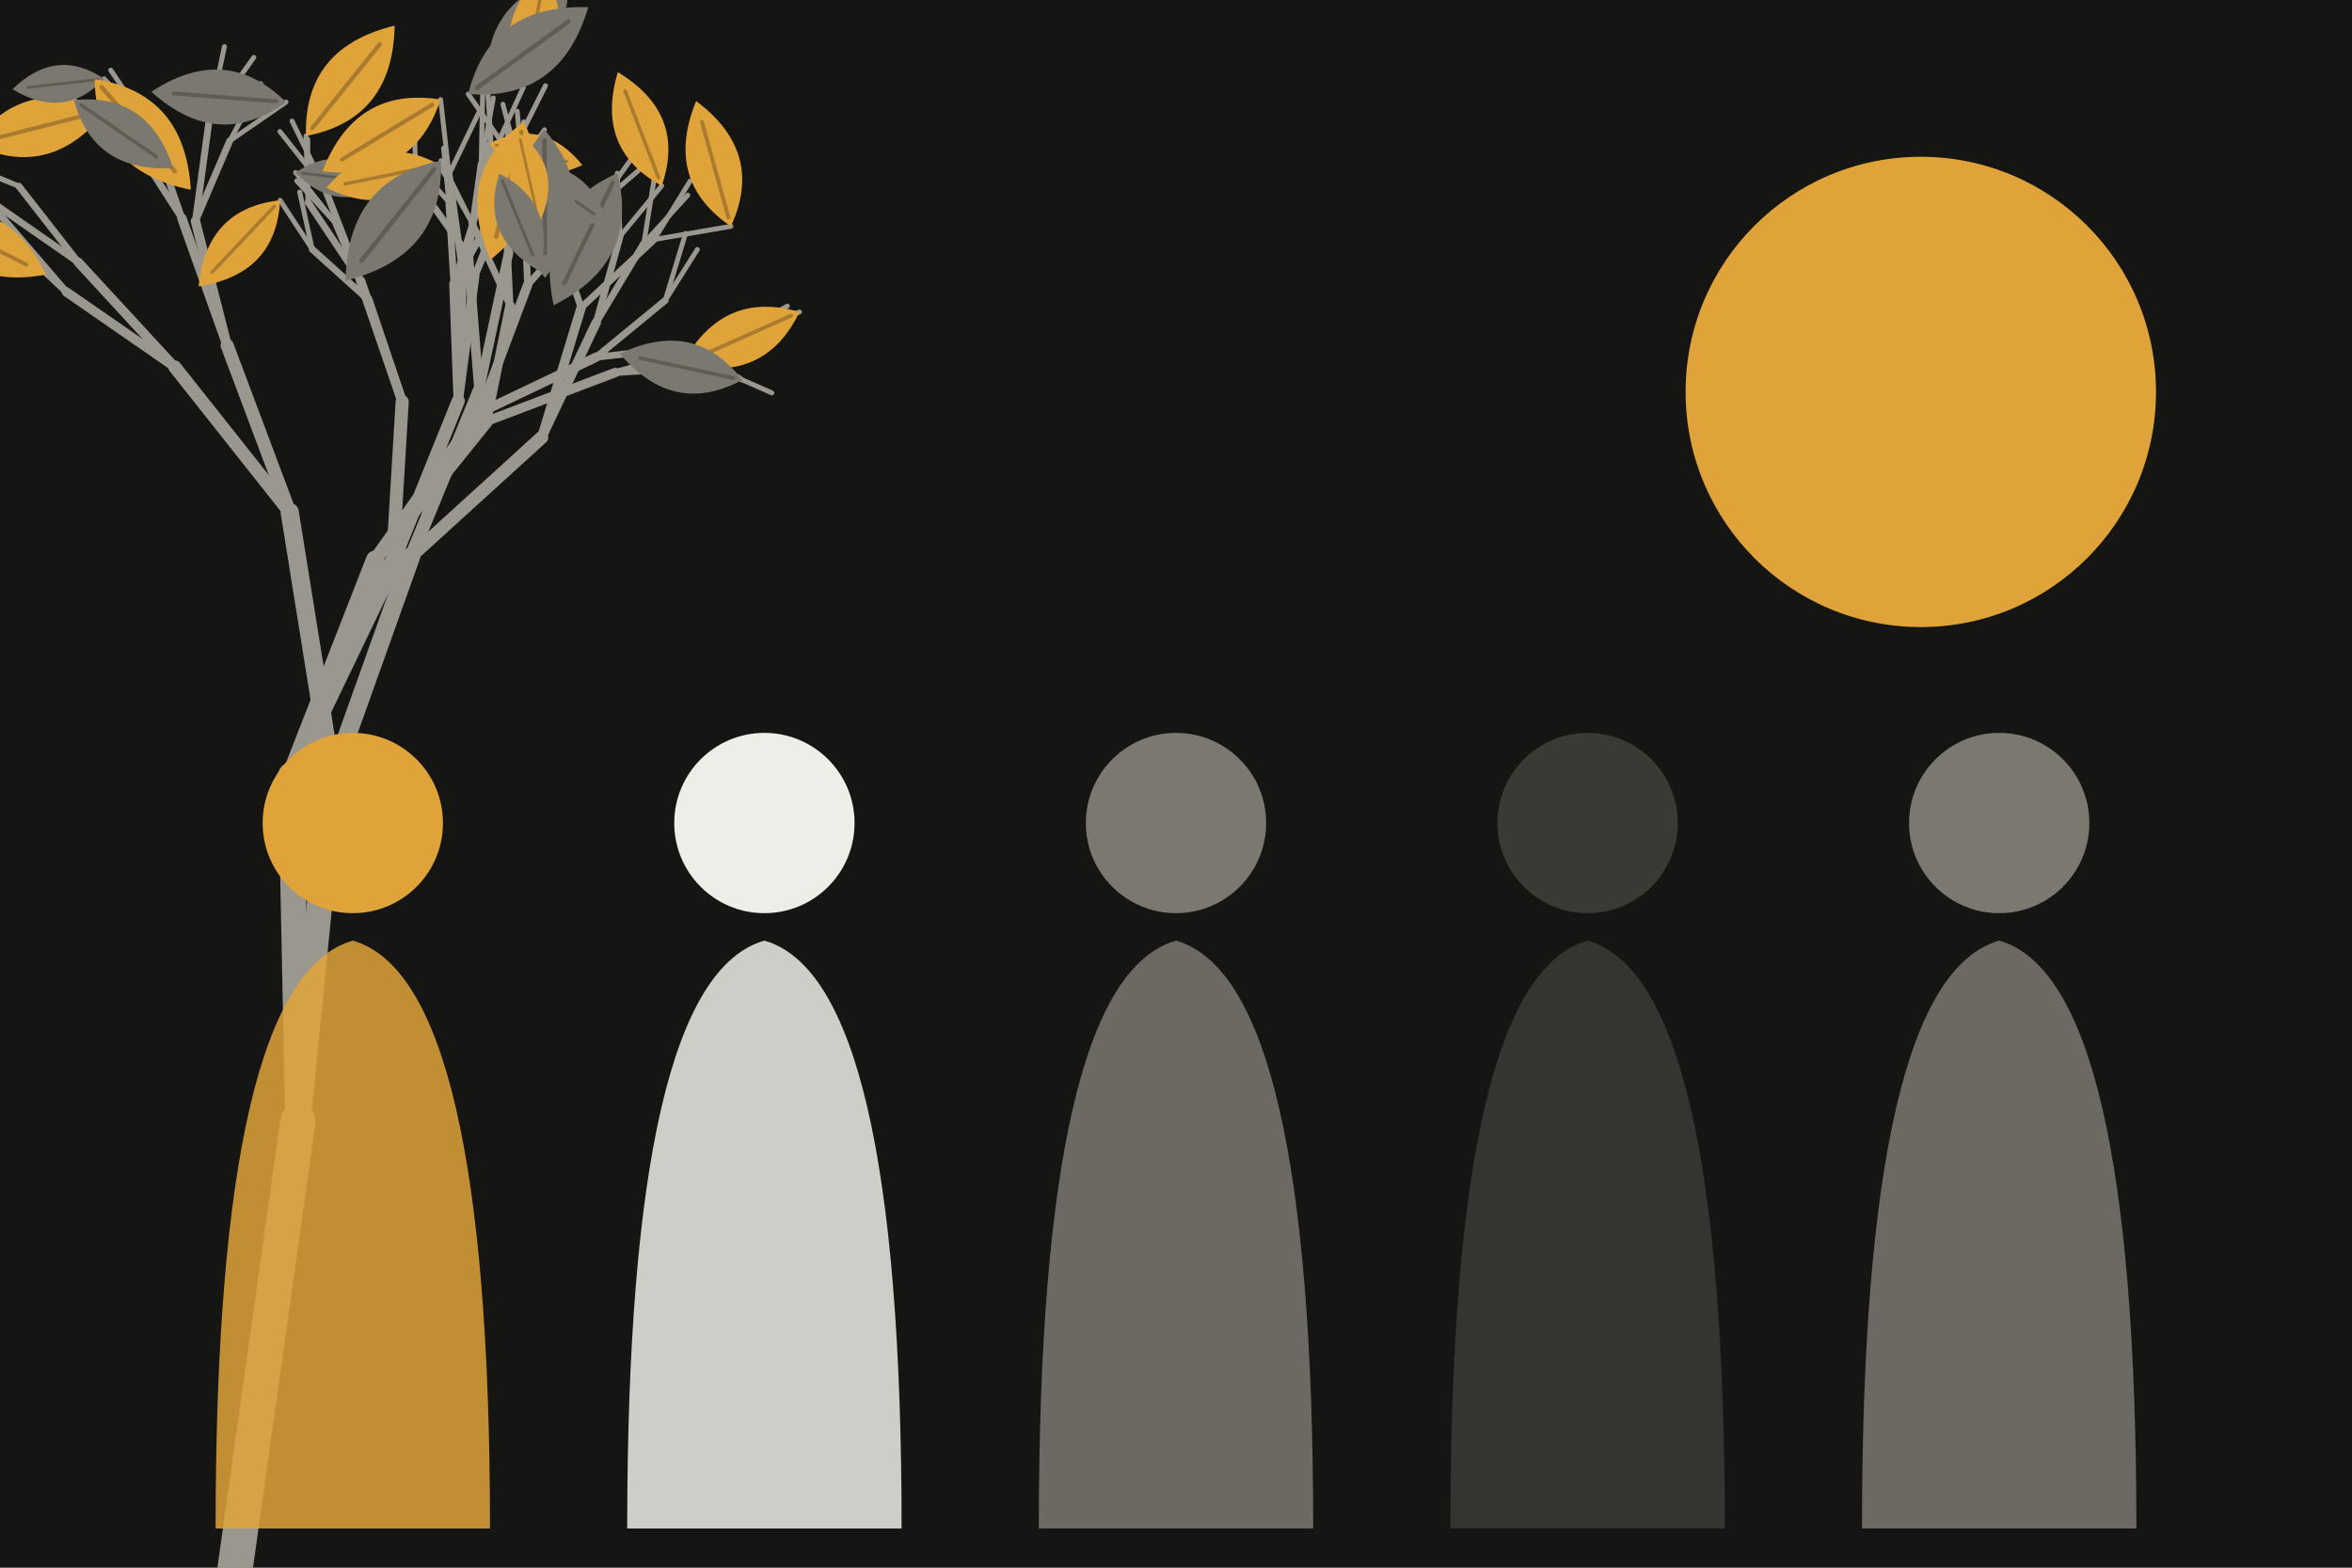
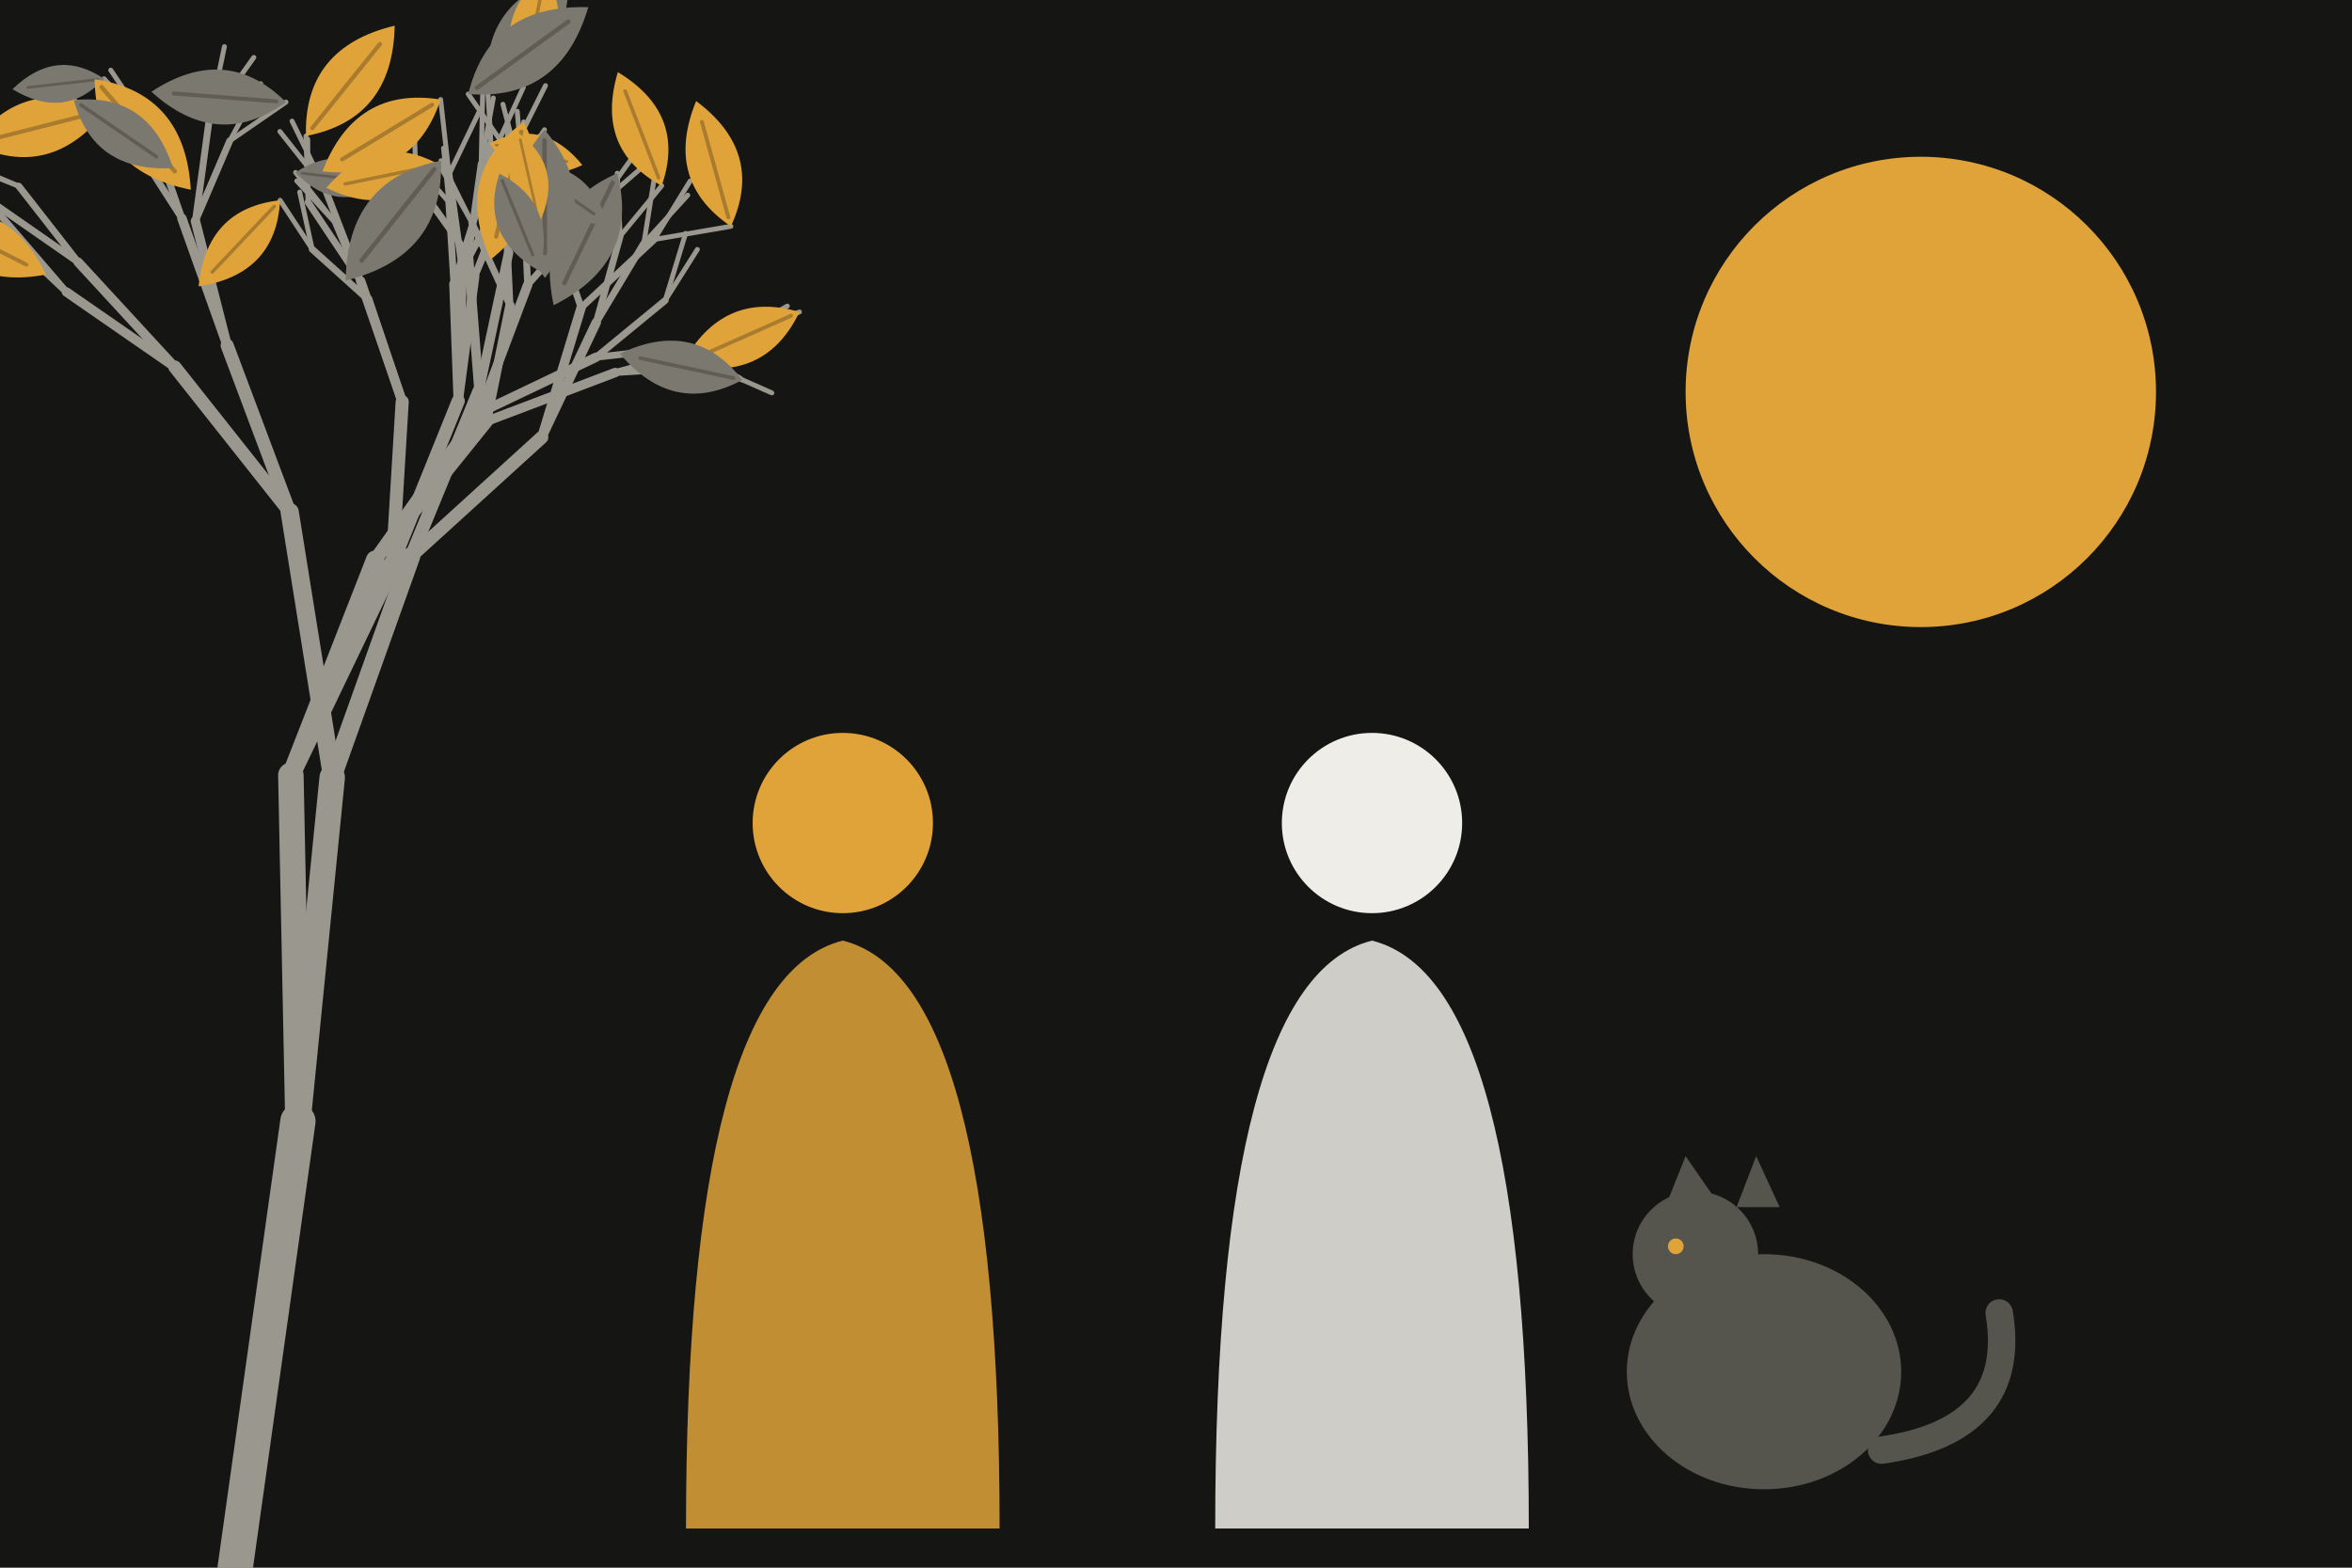
<svg xmlns="http://www.w3.org/2000/svg" viewBox="0 0 1200 800" role="img">
  <rect width="1200" height="800" fill="#151513" />
  <circle cx="980" cy="200" r="120" fill="#e0a33a" />
  <line x1="120.0" y1="800.0" x2="152.0" y2="572.2" stroke="#9a978e" stroke-width="18.0" stroke-linecap="round" />
  <line x1="152.0" y1="572.2" x2="169.5" y2="396.7" stroke="#9a978e" stroke-width="13.0" stroke-linecap="round" />
  <line x1="169.5" y1="396.7" x2="209.8" y2="283.8" stroke="#9a978e" stroke-width="9.3" stroke-linecap="round" />
  <line x1="209.8" y1="283.8" x2="244.4" y2="199.6" stroke="#9a978e" stroke-width="6.7" stroke-linecap="round" />
  <line x1="244.4" y1="199.6" x2="239.0" y2="130.3" stroke="#9a978e" stroke-width="4.8" stroke-linecap="round" />
  <line x1="239.0" y1="130.3" x2="245.5" y2="83.6" stroke="#9a978e" stroke-width="3.5" stroke-linecap="round" />
  <line x1="245.5" y1="83.6" x2="251.7" y2="50.0" stroke="#9a978e" stroke-width="2.5" stroke-linecap="round" />
  <line x1="245.5" y1="83.6" x2="246.3" y2="45.8" stroke="#9a978e" stroke-width="2.5" stroke-linecap="round" />
  <line x1="239.0" y1="130.3" x2="212.3" y2="92.8" stroke="#9a978e" stroke-width="3.5" stroke-linecap="round" />
  <line x1="212.3" y1="92.8" x2="211.2" y2="59.8" stroke="#9a978e" stroke-width="2.5" stroke-linecap="round" />
  <line x1="212.3" y1="92.8" x2="184.6" y2="75.6" stroke="#9a978e" stroke-width="2.5" stroke-linecap="round" />
  <line x1="244.4" y1="199.6" x2="259.5" y2="129.0" stroke="#9a978e" stroke-width="4.8" stroke-linecap="round" />
  <line x1="259.5" y1="129.0" x2="250.9" y2="79.8" stroke="#9a978e" stroke-width="3.5" stroke-linecap="round" />
  <line x1="250.9" y1="79.8" x2="248.7" y2="43.2" stroke="#9a978e" stroke-width="2.5" stroke-linecap="round" />
  <line x1="250.9" y1="79.8" x2="267.0" y2="44.6" stroke="#9a978e" stroke-width="2.5" stroke-linecap="round" />
  <line x1="259.5" y1="129.0" x2="260.5" y2="79.2" stroke="#9a978e" stroke-width="3.5" stroke-linecap="round" />
  <line x1="260.5" y1="79.2" x2="278.3" y2="43.7" stroke="#9a978e" stroke-width="2.5" stroke-linecap="round" />
  <line x1="260.5" y1="79.2" x2="238.9" y2="48.0" stroke="#9a978e" stroke-width="2.5" stroke-linecap="round" />
  <line x1="209.8" y1="283.8" x2="276.4" y2="223.2" stroke="#9a978e" stroke-width="6.7" stroke-linecap="round" />
  <line x1="276.4" y1="223.2" x2="304.2" y2="164.6" stroke="#9a978e" stroke-width="4.8" stroke-linecap="round" />
  <line x1="304.2" y1="164.6" x2="316.4" y2="120.5" stroke="#9a978e" stroke-width="3.5" stroke-linecap="round" />
  <line x1="316.4" y1="120.5" x2="337.6" y2="94.8" stroke="#9a978e" stroke-width="2.5" stroke-linecap="round" />
  <line x1="316.4" y1="120.5" x2="314.9" y2="88.4" stroke="#9a978e" stroke-width="2.5" stroke-linecap="round" />
  <line x1="304.2" y1="164.6" x2="328.5" y2="124.1" stroke="#9a978e" stroke-width="3.5" stroke-linecap="round" />
  <line x1="328.5" y1="124.1" x2="350.9" y2="99.6" stroke="#9a978e" stroke-width="2.5" stroke-linecap="round" />
  <line x1="328.5" y1="124.1" x2="334.2" y2="88.5" stroke="#9a978e" stroke-width="2.5" stroke-linecap="round" />
  <line x1="276.4" y1="223.2" x2="296.5" y2="157.0" stroke="#9a978e" stroke-width="4.8" stroke-linecap="round" />
  <line x1="296.5" y1="157.0" x2="333.8" y2="122.2" stroke="#9a978e" stroke-width="3.5" stroke-linecap="round" />
  <line x1="333.8" y1="122.2" x2="372.9" y2="115.5" stroke="#9a978e" stroke-width="2.5" stroke-linecap="round" />
  <line x1="333.8" y1="122.2" x2="352.1" y2="92.4" stroke="#9a978e" stroke-width="2.5" stroke-linecap="round" />
  <line x1="296.5" y1="157.0" x2="279.2" y2="106.6" stroke="#9a978e" stroke-width="3.5" stroke-linecap="round" />
  <line x1="279.2" y1="106.6" x2="259.0" y2="69.4" stroke="#9a978e" stroke-width="2.5" stroke-linecap="round" />
  <line x1="279.2" y1="106.6" x2="275.3" y2="69.5" stroke="#9a978e" stroke-width="2.5" stroke-linecap="round" />
  <line x1="169.5" y1="396.7" x2="147.8" y2="261.3" stroke="#9a978e" stroke-width="9.3" stroke-linecap="round" />
  <line x1="147.8" y1="261.3" x2="89.2" y2="187.3" stroke="#9a978e" stroke-width="6.7" stroke-linecap="round" />
  <line x1="89.2" y1="187.3" x2="39.9" y2="133.8" stroke="#9a978e" stroke-width="4.8" stroke-linecap="round" />
  <line x1="39.9" y1="133.8" x2="9.6" y2="95.0" stroke="#9a978e" stroke-width="3.5" stroke-linecap="round" />
  <line x1="9.6" y1="95.0" x2="-26.9" y2="80.6" stroke="#9a978e" stroke-width="2.5" stroke-linecap="round" />
  <line x1="9.6" y1="95.0" x2="-21.5" y2="81.7" stroke="#9a978e" stroke-width="2.5" stroke-linecap="round" />
  <line x1="39.9" y1="133.8" x2="-5.5" y2="102.2" stroke="#9a978e" stroke-width="3.5" stroke-linecap="round" />
  <line x1="-5.5" y1="102.2" x2="-24.5" y2="66.8" stroke="#9a978e" stroke-width="2.5" stroke-linecap="round" />
  <line x1="-5.5" y1="102.2" x2="-40.5" y2="78.0" stroke="#9a978e" stroke-width="2.5" stroke-linecap="round" />
  <line x1="89.2" y1="187.3" x2="33.9" y2="149.0" stroke="#9a978e" stroke-width="4.8" stroke-linecap="round" />
  <line x1="33.9" y1="149.0" x2="-2.8" y2="114.5" stroke="#9a978e" stroke-width="3.5" stroke-linecap="round" />
  <line x1="-2.8" y1="114.5" x2="-36.5" y2="109.7" stroke="#9a978e" stroke-width="2.5" stroke-linecap="round" />
  <line x1="-2.8" y1="114.5" x2="-39.7" y2="104.1" stroke="#9a978e" stroke-width="2.5" stroke-linecap="round" />
  <line x1="33.9" y1="149.0" x2="-1.0" y2="108.4" stroke="#9a978e" stroke-width="3.5" stroke-linecap="round" />
  <line x1="-1.0" y1="108.4" x2="-13.9" y2="73.5" stroke="#9a978e" stroke-width="2.5" stroke-linecap="round" />
  <line x1="-1.0" y1="108.4" x2="-15.9" y2="68.4" stroke="#9a978e" stroke-width="2.5" stroke-linecap="round" />
  <line x1="147.8" y1="261.3" x2="115.9" y2="176.3" stroke="#9a978e" stroke-width="6.7" stroke-linecap="round" />
  <line x1="115.9" y1="176.3" x2="99.7" y2="112.8" stroke="#9a978e" stroke-width="4.8" stroke-linecap="round" />
  <line x1="99.7" y1="112.8" x2="117.2" y2="71.9" stroke="#9a978e" stroke-width="3.5" stroke-linecap="round" />
  <line x1="117.2" y1="71.9" x2="133.0" y2="42.7" stroke="#9a978e" stroke-width="2.5" stroke-linecap="round" />
  <line x1="117.2" y1="71.9" x2="145.9" y2="52.1" stroke="#9a978e" stroke-width="2.5" stroke-linecap="round" />
  <line x1="99.7" y1="112.8" x2="106.7" y2="61.3" stroke="#9a978e" stroke-width="3.5" stroke-linecap="round" />
  <line x1="106.7" y1="61.3" x2="129.5" y2="29.3" stroke="#9a978e" stroke-width="2.5" stroke-linecap="round" />
  <line x1="106.7" y1="61.3" x2="114.5" y2="23.8" stroke="#9a978e" stroke-width="2.5" stroke-linecap="round" />
  <line x1="115.9" y1="176.3" x2="92.8" y2="111.4" stroke="#9a978e" stroke-width="4.8" stroke-linecap="round" />
  <line x1="92.8" y1="111.4" x2="77.1" y2="66.4" stroke="#9a978e" stroke-width="3.5" stroke-linecap="round" />
  <line x1="77.1" y1="66.4" x2="53.1" y2="40.2" stroke="#9a978e" stroke-width="2.5" stroke-linecap="round" />
  <line x1="77.1" y1="66.4" x2="56.5" y2="35.8" stroke="#9a978e" stroke-width="2.5" stroke-linecap="round" />
  <line x1="92.8" y1="111.4" x2="66.3" y2="70.2" stroke="#9a978e" stroke-width="3.5" stroke-linecap="round" />
  <line x1="66.3" y1="70.2" x2="48.3" y2="40.4" stroke="#9a978e" stroke-width="2.5" stroke-linecap="round" />
  <line x1="66.3" y1="70.2" x2="37.7" y2="51.1" stroke="#9a978e" stroke-width="2.5" stroke-linecap="round" />
  <line x1="152.0" y1="572.2" x2="148.4" y2="395.6" stroke="#9a978e" stroke-width="13.0" stroke-linecap="round" />
  <line x1="148.4" y1="395.6" x2="200.2" y2="287.8" stroke="#9a978e" stroke-width="9.3" stroke-linecap="round" />
  <line x1="200.2" y1="287.8" x2="205.2" y2="205.0" stroke="#9a978e" stroke-width="6.7" stroke-linecap="round" />
  <line x1="205.2" y1="205.0" x2="184.0" y2="143.4" stroke="#9a978e" stroke-width="4.8" stroke-linecap="round" />
  <line x1="184.0" y1="143.4" x2="157.2" y2="103.2" stroke="#9a978e" stroke-width="3.5" stroke-linecap="round" />
  <line x1="157.2" y1="103.2" x2="156.1" y2="69.4" stroke="#9a978e" stroke-width="2.5" stroke-linecap="round" />
  <line x1="157.2" y1="103.2" x2="157.0" y2="71.0" stroke="#9a978e" stroke-width="2.5" stroke-linecap="round" />
  <line x1="184.0" y1="143.4" x2="165.8" y2="96.2" stroke="#9a978e" stroke-width="3.5" stroke-linecap="round" />
  <line x1="165.8" y1="96.2" x2="142.8" y2="67.1" stroke="#9a978e" stroke-width="2.5" stroke-linecap="round" />
  <line x1="165.8" y1="96.2" x2="149.0" y2="61.8" stroke="#9a978e" stroke-width="2.5" stroke-linecap="round" />
  <line x1="205.2" y1="205.0" x2="187.6" y2="152.7" stroke="#9a978e" stroke-width="4.8" stroke-linecap="round" />
  <line x1="187.6" y1="152.7" x2="171.4" y2="114.1" stroke="#9a978e" stroke-width="3.5" stroke-linecap="round" />
  <line x1="171.4" y1="114.1" x2="151.4" y2="92.3" stroke="#9a978e" stroke-width="2.5" stroke-linecap="round" />
  <line x1="171.4" y1="114.1" x2="150.8" y2="88.0" stroke="#9a978e" stroke-width="2.5" stroke-linecap="round" />
  <line x1="187.6" y1="152.7" x2="159.3" y2="127.2" stroke="#9a978e" stroke-width="3.5" stroke-linecap="round" />
  <line x1="159.3" y1="127.2" x2="152.9" y2="98.0" stroke="#9a978e" stroke-width="2.5" stroke-linecap="round" />
  <line x1="159.3" y1="127.2" x2="142.9" y2="102.2" stroke="#9a978e" stroke-width="2.5" stroke-linecap="round" />
  <line x1="200.2" y1="287.8" x2="233.8" y2="204.6" stroke="#9a978e" stroke-width="6.7" stroke-linecap="round" />
  <line x1="233.8" y1="204.6" x2="231.6" y2="144.9" stroke="#9a978e" stroke-width="4.8" stroke-linecap="round" />
  <line x1="231.6" y1="144.9" x2="229.0" y2="103.1" stroke="#9a978e" stroke-width="3.5" stroke-linecap="round" />
  <line x1="229.0" y1="103.1" x2="226.3" y2="75.6" stroke="#9a978e" stroke-width="2.5" stroke-linecap="round" />
  <line x1="229.0" y1="103.1" x2="209.2" y2="80.7" stroke="#9a978e" stroke-width="2.5" stroke-linecap="round" />
  <line x1="231.6" y1="144.9" x2="244.1" y2="104.9" stroke="#9a978e" stroke-width="3.5" stroke-linecap="round" />
  <line x1="244.1" y1="104.9" x2="267.4" y2="84.4" stroke="#9a978e" stroke-width="2.5" stroke-linecap="round" />
  <line x1="244.1" y1="104.9" x2="249.7" y2="73.2" stroke="#9a978e" stroke-width="2.5" stroke-linecap="round" />
  <line x1="233.8" y1="204.6" x2="235.9" y2="137.7" stroke="#9a978e" stroke-width="4.8" stroke-linecap="round" />
  <line x1="235.9" y1="137.7" x2="259.0" y2="94.3" stroke="#9a978e" stroke-width="3.5" stroke-linecap="round" />
  <line x1="259.0" y1="94.3" x2="267.2" y2="62.2" stroke="#9a978e" stroke-width="2.5" stroke-linecap="round" />
  <line x1="259.0" y1="94.3" x2="277.8" y2="66.2" stroke="#9a978e" stroke-width="2.5" stroke-linecap="round" />
  <line x1="235.9" y1="137.7" x2="229.1" y2="89.0" stroke="#9a978e" stroke-width="3.5" stroke-linecap="round" />
  <line x1="229.1" y1="89.0" x2="245.2" y2="55.5" stroke="#9a978e" stroke-width="2.5" stroke-linecap="round" />
  <line x1="229.1" y1="89.0" x2="224.8" y2="50.8" stroke="#9a978e" stroke-width="2.5" stroke-linecap="round" />
  <line x1="233.8" y1="204.6" x2="242.2" y2="141.0" stroke="#9a978e" stroke-width="4.8" stroke-linecap="round" />
  <line x1="242.2" y1="141.0" x2="259.1" y2="96.8" stroke="#9a978e" stroke-width="3.5" stroke-linecap="round" />
  <line x1="259.1" y1="96.8" x2="258.9" y2="62.8" stroke="#9a978e" stroke-width="2.5" stroke-linecap="round" />
  <line x1="259.1" y1="96.8" x2="282.5" y2="73.8" stroke="#9a978e" stroke-width="2.5" stroke-linecap="round" />
  <line x1="242.2" y1="141.0" x2="259.0" y2="101.6" stroke="#9a978e" stroke-width="3.5" stroke-linecap="round" />
  <line x1="259.0" y1="101.6" x2="286.3" y2="84.3" stroke="#9a978e" stroke-width="2.5" stroke-linecap="round" />
  <line x1="259.0" y1="101.6" x2="264.7" y2="68.0" stroke="#9a978e" stroke-width="2.5" stroke-linecap="round" />
  <line x1="148.4" y1="395.6" x2="191.4" y2="285.6" stroke="#9a978e" stroke-width="9.3" stroke-linecap="round" />
  <line x1="191.4" y1="285.6" x2="248.2" y2="215.0" stroke="#9a978e" stroke-width="6.7" stroke-linecap="round" />
  <line x1="248.2" y1="215.0" x2="260.2" y2="155.9" stroke="#9a978e" stroke-width="4.8" stroke-linecap="round" />
  <line x1="260.2" y1="155.9" x2="258.3" y2="115.7" stroke="#9a978e" stroke-width="3.5" stroke-linecap="round" />
  <line x1="258.3" y1="115.7" x2="253.3" y2="86.5" stroke="#9a978e" stroke-width="2.5" stroke-linecap="round" />
  <line x1="258.3" y1="115.7" x2="254.8" y2="88.6" stroke="#9a978e" stroke-width="2.5" stroke-linecap="round" />
  <line x1="260.2" y1="155.9" x2="240.7" y2="113.5" stroke="#9a978e" stroke-width="3.5" stroke-linecap="round" />
  <line x1="240.7" y1="113.5" x2="224.1" y2="84.0" stroke="#9a978e" stroke-width="2.5" stroke-linecap="round" />
  <line x1="240.7" y1="113.5" x2="225.0" y2="82.0" stroke="#9a978e" stroke-width="2.5" stroke-linecap="round" />
  <line x1="248.2" y1="215.0" x2="313.9" y2="190.1" stroke="#9a978e" stroke-width="4.8" stroke-linecap="round" />
  <line x1="313.9" y1="190.1" x2="363.5" y2="187.1" stroke="#9a978e" stroke-width="3.5" stroke-linecap="round" />
  <line x1="363.5" y1="187.1" x2="392.8" y2="171.1" stroke="#9a978e" stroke-width="2.5" stroke-linecap="round" />
  <line x1="363.5" y1="187.1" x2="393.8" y2="200.5" stroke="#9a978e" stroke-width="2.5" stroke-linecap="round" />
  <line x1="313.9" y1="190.1" x2="367.2" y2="175.4" stroke="#9a978e" stroke-width="3.5" stroke-linecap="round" />
  <line x1="367.2" y1="175.4" x2="401.7" y2="156.2" stroke="#9a978e" stroke-width="2.5" stroke-linecap="round" />
  <line x1="367.2" y1="175.4" x2="407.9" y2="159.2" stroke="#9a978e" stroke-width="2.5" stroke-linecap="round" />
  <line x1="191.4" y1="285.6" x2="244.6" y2="210.7" stroke="#9a978e" stroke-width="6.7" stroke-linecap="round" />
  <line x1="244.6" y1="210.7" x2="304.1" y2="182.3" stroke="#9a978e" stroke-width="4.8" stroke-linecap="round" />
  <line x1="304.1" y1="182.3" x2="348.5" y2="177.3" stroke="#9a978e" stroke-width="3.5" stroke-linecap="round" />
  <line x1="348.5" y1="177.3" x2="378.7" y2="193.9" stroke="#9a978e" stroke-width="2.5" stroke-linecap="round" />
  <line x1="348.5" y1="177.3" x2="377.4" y2="192.8" stroke="#9a978e" stroke-width="2.5" stroke-linecap="round" />
  <line x1="304.1" y1="182.3" x2="339.4" y2="153.3" stroke="#9a978e" stroke-width="3.5" stroke-linecap="round" />
  <line x1="339.4" y1="153.3" x2="355.8" y2="127.3" stroke="#9a978e" stroke-width="2.5" stroke-linecap="round" />
  <line x1="339.4" y1="153.3" x2="349.8" y2="119.1" stroke="#9a978e" stroke-width="2.5" stroke-linecap="round" />
  <line x1="244.6" y1="210.7" x2="269.2" y2="145.4" stroke="#9a978e" stroke-width="4.8" stroke-linecap="round" />
  <line x1="269.2" y1="145.4" x2="267.0" y2="93.2" stroke="#9a978e" stroke-width="3.5" stroke-linecap="round" />
  <line x1="267.0" y1="93.2" x2="263.9" y2="56.8" stroke="#9a978e" stroke-width="2.5" stroke-linecap="round" />
  <line x1="267.0" y1="93.2" x2="256.6" y2="53.2" stroke="#9a978e" stroke-width="2.5" stroke-linecap="round" />
  <line x1="269.2" y1="145.4" x2="305.1" y2="104.9" stroke="#9a978e" stroke-width="3.5" stroke-linecap="round" />
  <line x1="305.1" y1="104.9" x2="336.8" y2="77.4" stroke="#9a978e" stroke-width="2.5" stroke-linecap="round" />
  <line x1="305.1" y1="104.9" x2="326.2" y2="75.4" stroke="#9a978e" stroke-width="2.5" stroke-linecap="round" />
  <g transform="translate(248.7 43.2) rotate(306.5) scale(0.83)">
    <path d="M0 0 Q40 -34 84 0 Q40 34 0 0Z" fill="#7a786f" />
    <path d="M6 0 L70 0" stroke="#2a1f16" stroke-opacity=".3" stroke-width="2.5" fill="none" stroke-linecap="round" />
  </g>
  <g transform="translate(267.0 44.6) rotate(280.7) scale(0.72)">
    <path d="M0 0 Q40 -34 84 0 Q40 34 0 0Z" fill="#e0a33a" />
    <path d="M6 0 L70 0" stroke="#2a1f16" stroke-opacity=".3" stroke-width="2.5" fill="none" stroke-linecap="round" />
  </g>
  <g transform="translate(238.9 48.0) rotate(324.1) scale(0.90)">
    <path d="M0 0 Q40 -34 84 0 Q40 34 0 0Z" fill="#7a786f" />
    <path d="M6 0 L70 0" stroke="#2a1f16" stroke-opacity=".3" stroke-width="2.5" fill="none" stroke-linecap="round" />
  </g>
  <g transform="translate(337.6 94.8) rotate(248.9) scale(0.74)">
    <path d="M0 0 Q40 -34 84 0 Q40 34 0 0Z" fill="#e0a33a" />
    <path d="M6 0 L70 0" stroke="#2a1f16" stroke-opacity=".3" stroke-width="2.5" fill="none" stroke-linecap="round" />
  </g>
  <g transform="translate(314.9 88.4) rotate(115.7) scale(0.89)">
    <path d="M0 0 Q40 -34 84 0 Q40 34 0 0Z" fill="#7a786f" />
    <path d="M6 0 L70 0" stroke="#2a1f16" stroke-opacity=".3" stroke-width="2.5" fill="none" stroke-linecap="round" />
  </g>
  <g transform="translate(372.9 115.5) rotate(254.5) scale(0.79)">
    <path d="M0 0 Q40 -34 84 0 Q40 34 0 0Z" fill="#e0a33a" />
    <path d="M6 0 L70 0" stroke="#2a1f16" stroke-opacity=".3" stroke-width="2.5" fill="none" stroke-linecap="round" />
  </g>
  <g transform="translate(-26.9 80.6) rotate(196.2) scale(0.86)">
    <path d="M0 0 Q40 -34 84 0 Q40 34 0 0Z" fill="#7a786f" />
    <path d="M6 0 L70 0" stroke="#2a1f16" stroke-opacity=".3" stroke-width="2.5" fill="none" stroke-linecap="round" />
  </g>
  <g transform="translate(-36.5 109.7) rotate(26.9) scale(0.80)">
    <path d="M0 0 Q40 -34 84 0 Q40 34 0 0Z" fill="#e0a33a" />
    <path d="M6 0 L70 0" stroke="#2a1f16" stroke-opacity=".3" stroke-width="2.5" fill="none" stroke-linecap="round" />
  </g>
  <g transform="translate(-13.9 73.5) rotate(345.7) scale(0.84)">
    <path d="M0 0 Q40 -34 84 0 Q40 34 0 0Z" fill="#e0a33a" />
    <path d="M6 0 L70 0" stroke="#2a1f16" stroke-opacity=".3" stroke-width="2.5" fill="none" stroke-linecap="round" />
  </g>
  <g transform="translate(145.9 52.1) rotate(184.4) scale(0.82)">
    <path d="M0 0 Q40 -34 84 0 Q40 34 0 0Z" fill="#7a786f" />
    <path d="M6 0 L70 0" stroke="#2a1f16" stroke-opacity=".3" stroke-width="2.5" fill="none" stroke-linecap="round" />
  </g>
  <g transform="translate(53.1 40.2) rotate(173.5) scale(0.56)">
    <path d="M0 0 Q40 -34 84 0 Q40 34 0 0Z" fill="#7a786f" />
    <path d="M6 0 L70 0" stroke="#2a1f16" stroke-opacity=".3" stroke-width="2.5" fill="none" stroke-linecap="round" />
  </g>
  <g transform="translate(48.3 40.4) rotate(49.0) scale(0.89)">
    <path d="M0 0 Q40 -34 84 0 Q40 34 0 0Z" fill="#e0a33a" />
    <path d="M6 0 L70 0" stroke="#2a1f16" stroke-opacity=".3" stroke-width="2.5" fill="none" stroke-linecap="round" />
  </g>
  <g transform="translate(37.7 51.1) rotate(34.4) scale(0.73)">
    <path d="M0 0 Q40 -34 84 0 Q40 34 0 0Z" fill="#7a786f" />
    <path d="M6 0 L70 0" stroke="#2a1f16" stroke-opacity=".3" stroke-width="2.5" fill="none" stroke-linecap="round" />
  </g>
  <g transform="translate(156.1 69.4) rotate(308.8) scale(0.86)">
    <path d="M0 0 Q40 -34 84 0 Q40 34 0 0Z" fill="#e0a33a" />
    <path d="M6 0 L70 0" stroke="#2a1f16" stroke-opacity=".3" stroke-width="2.5" fill="none" stroke-linecap="round" />
  </g>
  <g transform="translate(150.8 88.0) rotate(6.8) scale(0.57)">
    <path d="M0 0 Q40 -34 84 0 Q40 34 0 0Z" fill="#7a786f" />
    <path d="M6 0 L70 0" stroke="#2a1f16" stroke-opacity=".3" stroke-width="2.5" fill="none" stroke-linecap="round" />
  </g>
  <g transform="translate(142.9 102.2) rotate(133.4) scale(0.72)">
    <path d="M0 0 Q40 -34 84 0 Q40 34 0 0Z" fill="#e0a33a" />
    <path d="M6 0 L70 0" stroke="#2a1f16" stroke-opacity=".3" stroke-width="2.5" fill="none" stroke-linecap="round" />
  </g>
  <g transform="translate(267.4 84.4) rotate(34.8) scale(0.62)">
    <path d="M0 0 Q40 -34 84 0 Q40 34 0 0Z" fill="#7a786f" />
    <path d="M6 0 L70 0" stroke="#2a1f16" stroke-opacity=".3" stroke-width="2.5" fill="none" stroke-linecap="round" />
  </g>
  <g transform="translate(249.7 73.2) rotate(13.1) scale(0.58)">
    <path d="M0 0 Q40 -34 84 0 Q40 34 0 0Z" fill="#e0a33a" />
    <path d="M6 0 L70 0" stroke="#2a1f16" stroke-opacity=".3" stroke-width="2.5" fill="none" stroke-linecap="round" />
  </g>
  <g transform="translate(267.2 62.2) rotate(103.5) scale(0.86)">
    <path d="M0 0 Q40 -34 84 0 Q40 34 0 0Z" fill="#e0a33a" />
    <path d="M6 0 L70 0" stroke="#2a1f16" stroke-opacity=".3" stroke-width="2.5" fill="none" stroke-linecap="round" />
  </g>
  <g transform="translate(277.8 66.2) rotate(89.8) scale(0.90)">
    <path d="M0 0 Q40 -34 84 0 Q40 34 0 0Z" fill="#7a786f" />
    <path d="M6 0 L70 0" stroke="#2a1f16" stroke-opacity=".3" stroke-width="2.5" fill="none" stroke-linecap="round" />
  </g>
  <g transform="translate(224.8 50.8) rotate(148.7) scale(0.84)">
    <path d="M0 0 Q40 -34 84 0 Q40 34 0 0Z" fill="#e0a33a" />
    <path d="M6 0 L70 0" stroke="#2a1f16" stroke-opacity=".3" stroke-width="2.5" fill="none" stroke-linecap="round" />
  </g>
  <g transform="translate(264.7 68.0) rotate(77.2) scale(0.56)">
    <path d="M0 0 Q40 -34 84 0 Q40 34 0 0Z" fill="#e0a33a" />
    <path d="M6 0 L70 0" stroke="#2a1f16" stroke-opacity=".3" stroke-width="2.5" fill="none" stroke-linecap="round" />
  </g>
  <g transform="translate(254.8 88.6) rotate(67.7) scale(0.64)">
    <path d="M0 0 Q40 -34 84 0 Q40 34 0 0Z" fill="#7a786f" />
    <path d="M6 0 L70 0" stroke="#2a1f16" stroke-opacity=".3" stroke-width="2.5" fill="none" stroke-linecap="round" />
  </g>
  <g transform="translate(224.1 84.0) rotate(168.4) scale(0.70)">
    <path d="M0 0 Q40 -34 84 0 Q40 34 0 0Z" fill="#e0a33a" />
    <path d="M6 0 L70 0" stroke="#2a1f16" stroke-opacity=".3" stroke-width="2.5" fill="none" stroke-linecap="round" />
  </g>
  <g transform="translate(225.0 82.0) rotate(128.5) scale(0.93)">
    <path d="M0 0 Q40 -34 84 0 Q40 34 0 0Z" fill="#7a786f" />
    <path d="M6 0 L70 0" stroke="#2a1f16" stroke-opacity=".3" stroke-width="2.5" fill="none" stroke-linecap="round" />
  </g>
  <g transform="translate(407.9 159.2) rotate(156.0) scale(0.78)">
    <path d="M0 0 Q40 -34 84 0 Q40 34 0 0Z" fill="#e0a33a" />
    <path d="M6 0 L70 0" stroke="#2a1f16" stroke-opacity=".3" stroke-width="2.5" fill="none" stroke-linecap="round" />
  </g>
  <g transform="translate(378.7 193.9) rotate(192.1) scale(0.76)">
    <path d="M0 0 Q40 -34 84 0 Q40 34 0 0Z" fill="#7a786f" />
    <path d="M6 0 L70 0" stroke="#2a1f16" stroke-opacity=".3" stroke-width="2.5" fill="none" stroke-linecap="round" />
  </g>
-   <circle cx="180" cy="420" r="46" fill="#e0a33a" />
-   <path d="M110 780 Q110 500 180 480 Q250 500 250 780Z" fill="#e0a33a" fill-opacity=".85" />
-   <circle cx="390" cy="420" r="46" fill="#efede7" />
-   <path d="M320 780 Q320 500 390 480 Q460 500 460 780Z" fill="#efede7" fill-opacity=".85" />
-   <circle cx="600" cy="420" r="46" fill="#7a786f" />
-   <path d="M530 780 Q530 500 600 480 Q670 500 670 780Z" fill="#7a786f" fill-opacity=".85" />
-   <circle cx="810" cy="420" r="46" fill="#3a3a35" />
-   <path d="M740 780 Q740 500 810 480 Q880 500 880 780Z" fill="#3a3a35" fill-opacity=".85" />
-   <circle cx="1020" cy="420" r="46" fill="#7a786f" />
-   <path d="M950 780 Q950 500 1020 480 Q1090 500 1090 780Z" fill="#7a786f" fill-opacity=".85" />
+   <circle cx="430" cy="420" r="46" fill="#e0a33a" />
+   <path d="M350 780 Q350 500 430 480 Q510 500 510 780Z" fill="#e0a33a" fill-opacity=".85" />
+   <circle cx="700" cy="420" r="46" fill="#efede7" />
+   <path d="M620 780 Q620 500 700 480 Q780 500 780 780Z" fill="#efede7" fill-opacity=".85" />
+   <ellipse cx="900" cy="700" rx="70" ry="60" fill="#55554e" />
+   <circle cx="865" cy="640" r="32" fill="#55554e" />
+   <path d="M848 620 L860 590 L878 616Z" fill="#55554e" />
+   <path d="M886 616 L896 590 L908 616Z" fill="#55554e" />
+   <path d="M960 740 Q1030 730 1020 670" fill="none" stroke="#55554e" stroke-width="14" stroke-linecap="round" />
+   <circle cx="855" cy="636" r="4" fill="#e0a33a" />
</svg>
